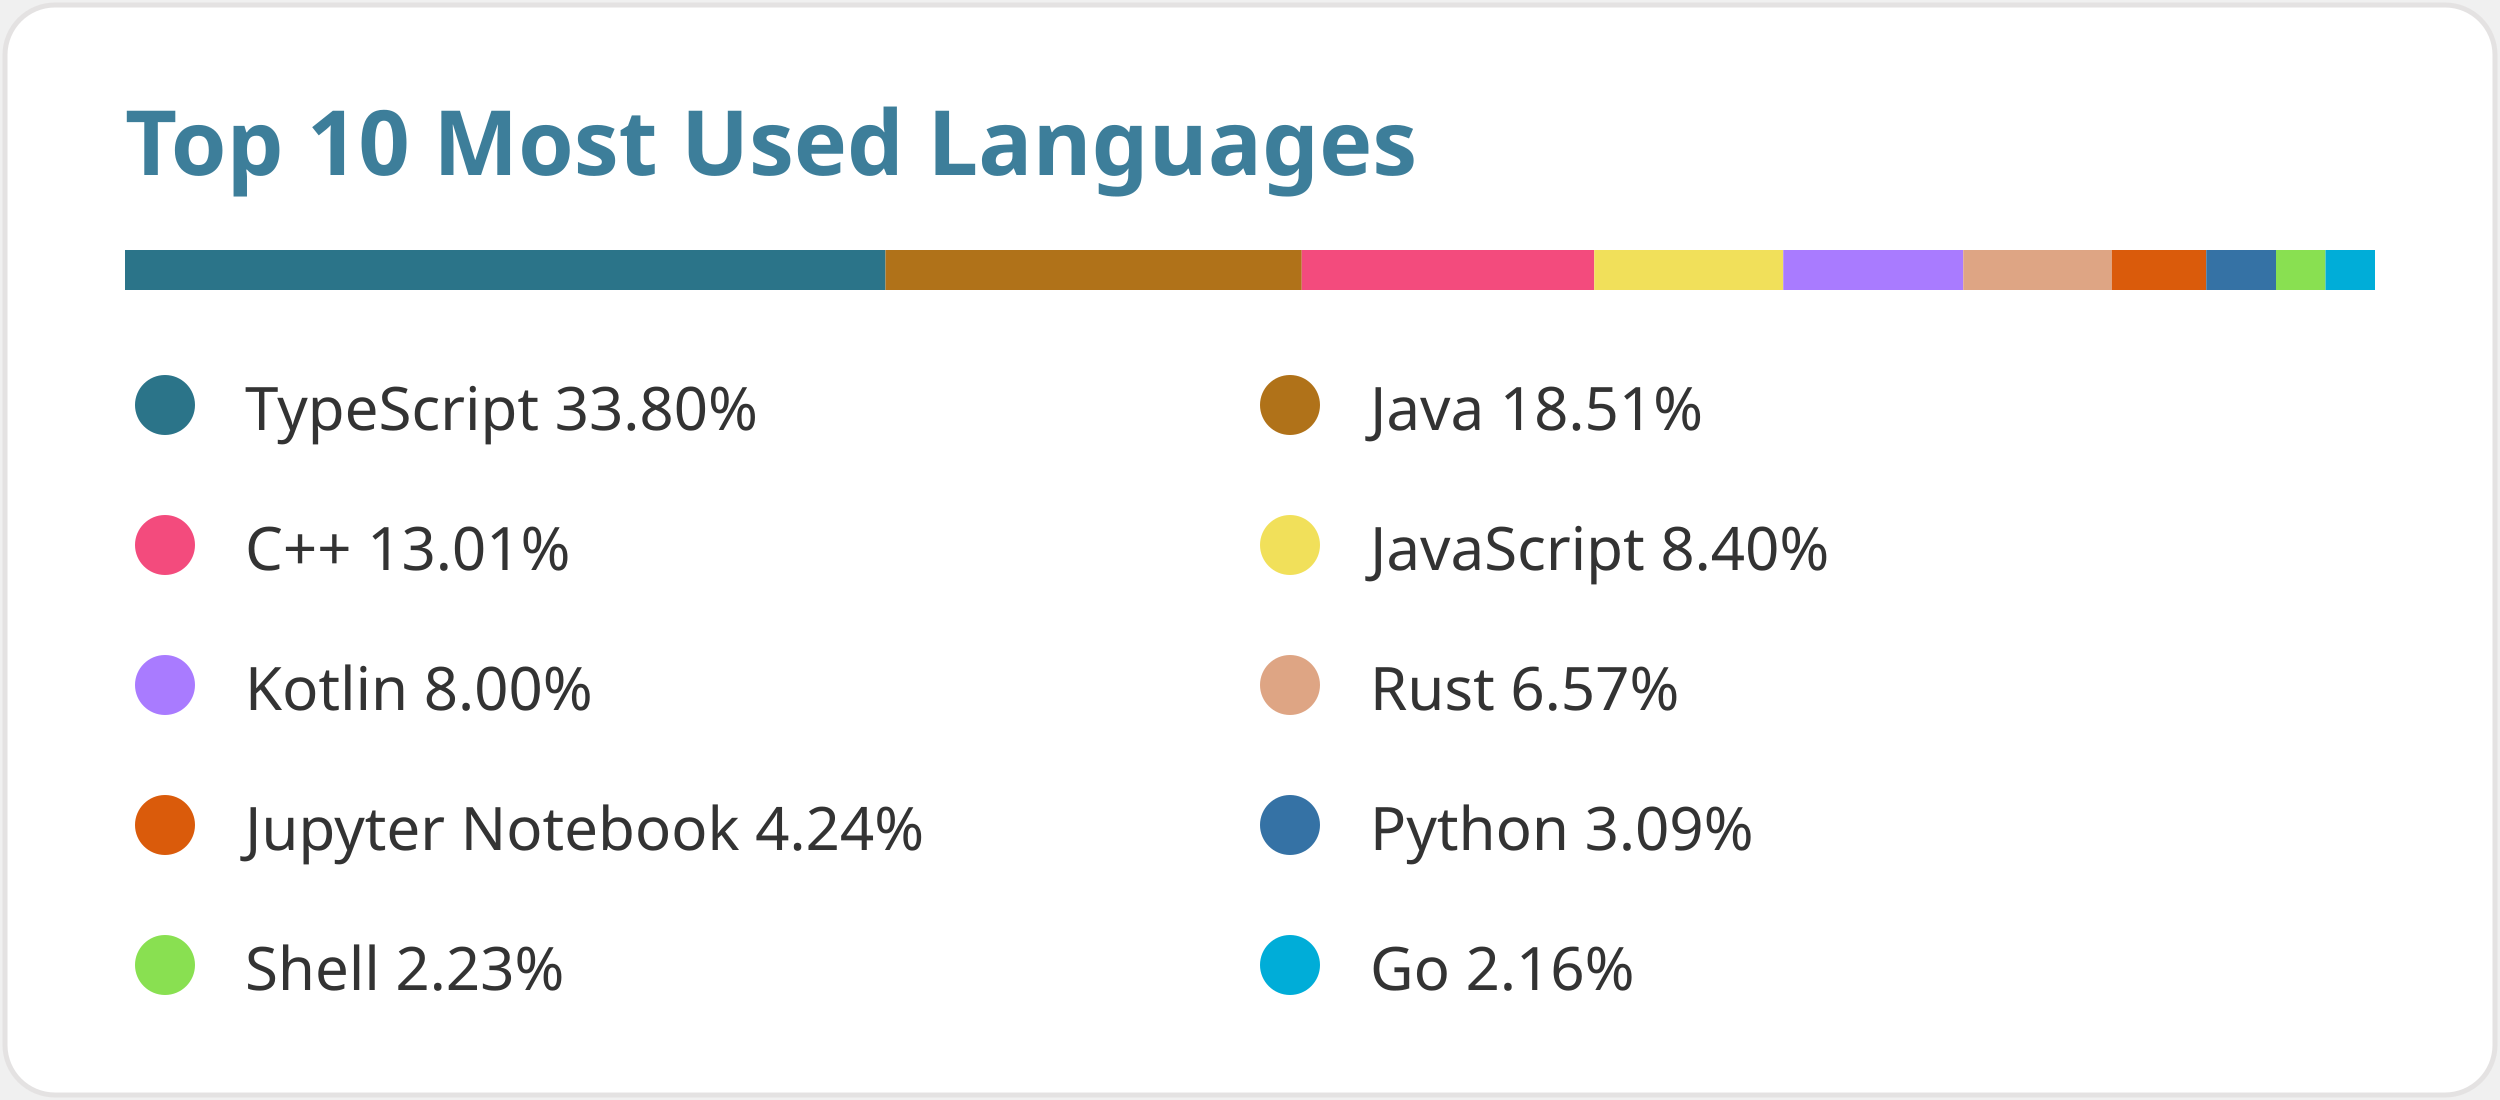
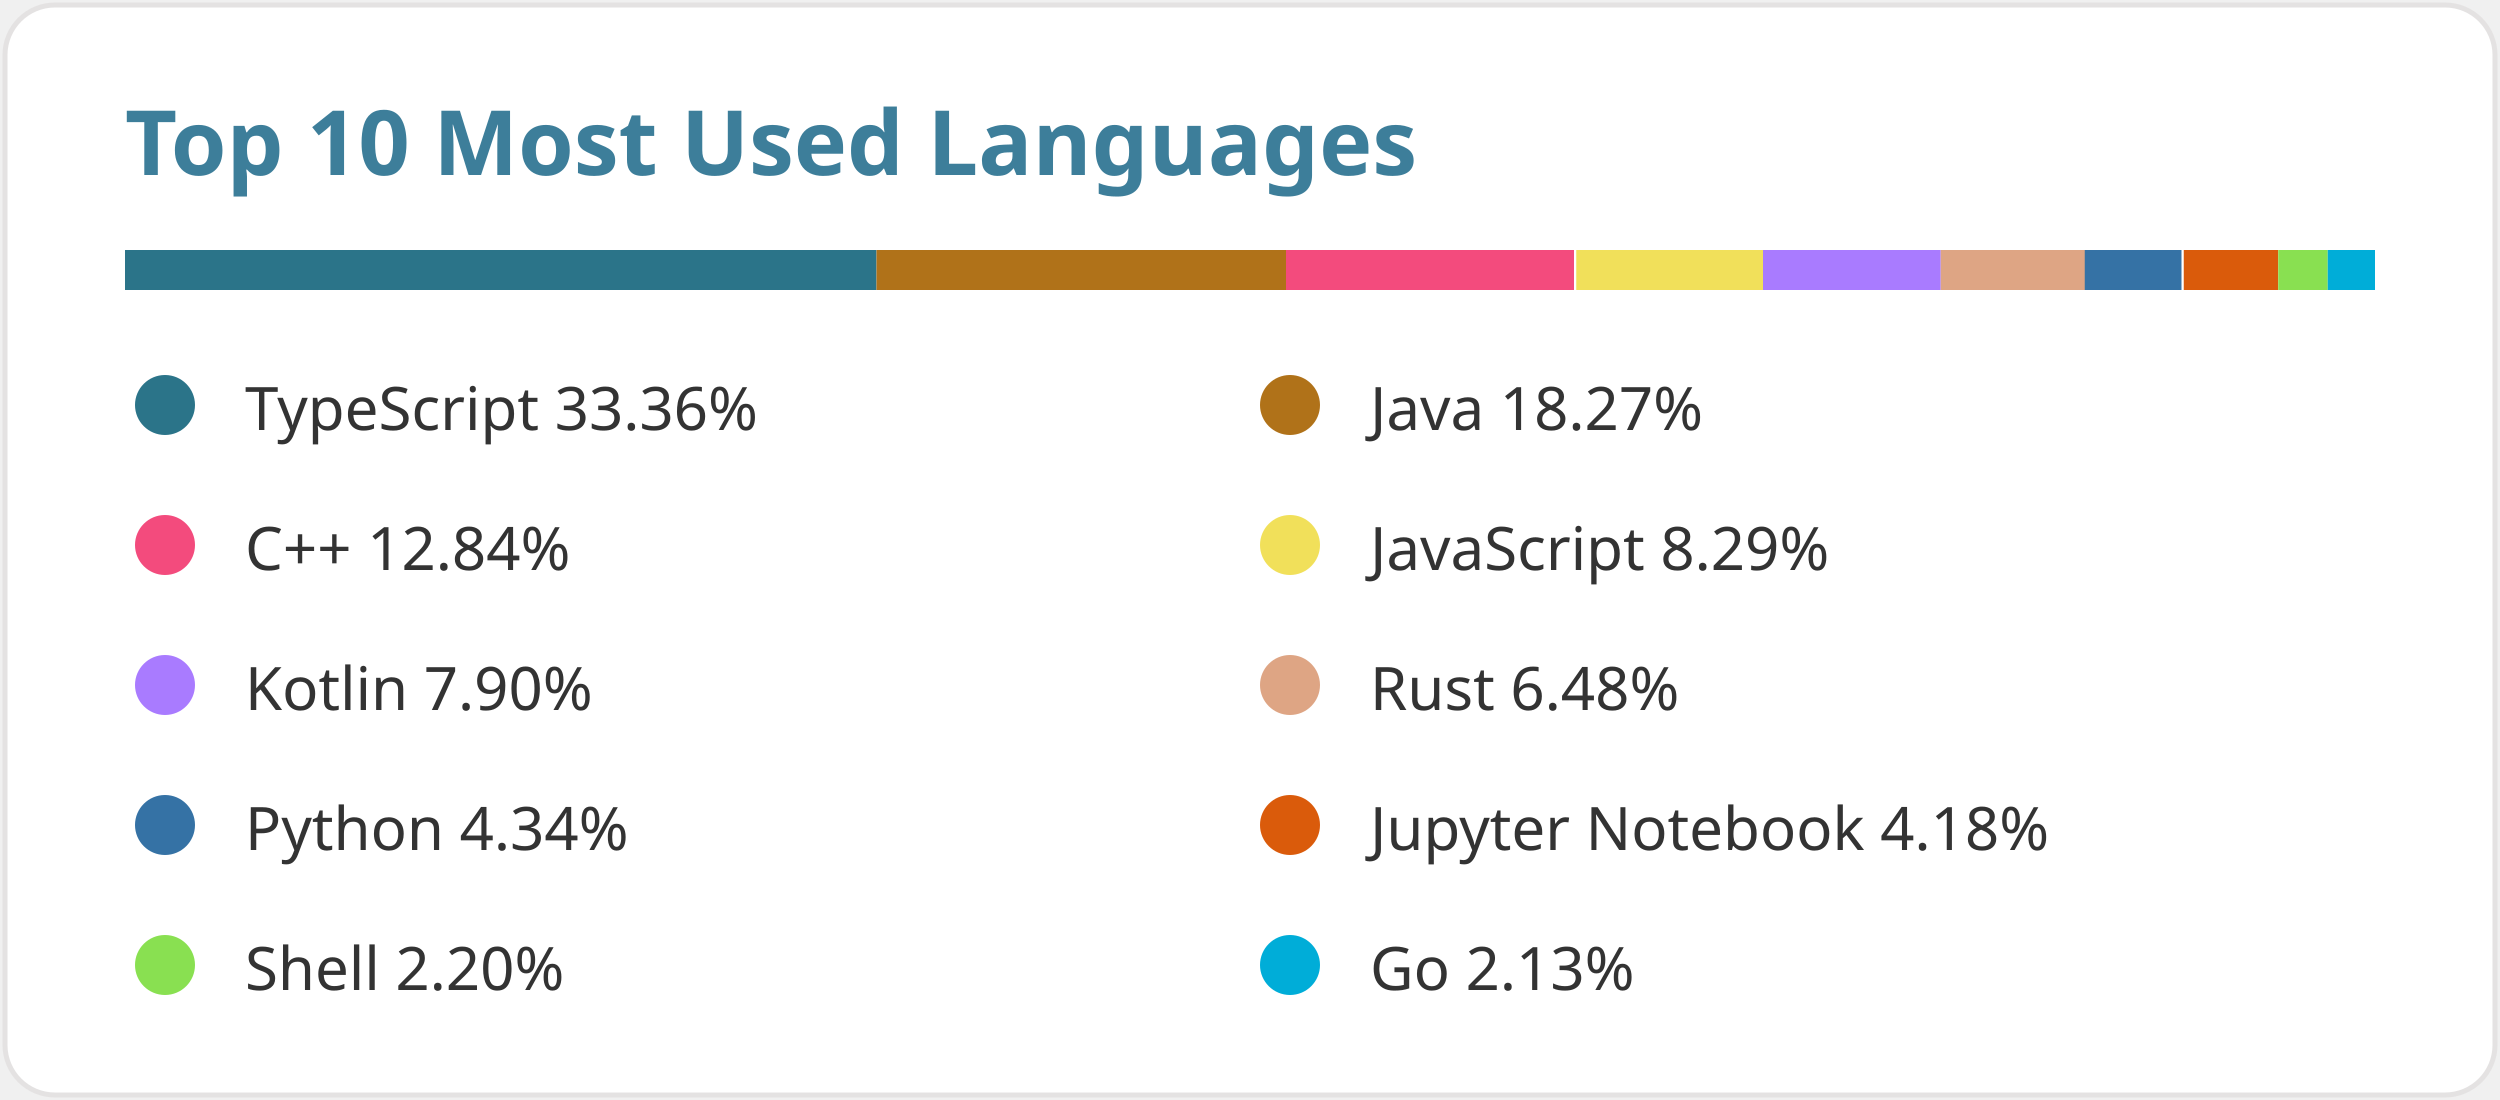
<svg xmlns="http://www.w3.org/2000/svg" width="500" height="220" viewBox="0 0 500 220" data-reactroot="">
  <style>text { font-family: 'Segoe UI', Ubuntu, Sans-Serif; fill: #333333; font-size: 12px; font-weight: 400; }</style>
  <rect width="498" height="218" x="1" y="1" rx="10" fill="#ffffff" stroke="#e4e2e2" />
  <text x="25" y="35" style="fill:#3d7e9a;font-size:18px;font-weight:600">Top 10 Most Used Languages</text>
  <g transform="translate(25, 50) scale(450, 8)">
-     <rect fill="#2b7489" x="0" width="0.338" height="1" />
-     <rect fill="#b07219" x="0.338" width="0.185" height="1" />
-     <rect fill="#f34b7d" x="0.523" width="0.13" height="1" />
-     <rect fill="#f1e05a" x="0.653" width="0.084" height="1" />
-     <rect fill="#A97BFF" x="0.737" width="0.08" height="1" />
-     <rect fill="#dea584" x="0.817" width="0.066" height="1" />
-     <rect fill="#DA5B0B" x="0.883" width="0.042" height="1" />
-     <rect fill="#3572A5" x="0.925" width="0.031" height="1" />
-     <rect fill="#89e051" x="0.956" width="0.022" height="1" />
-     <rect fill="#00ADD8" x="0.978" width="0.022" height="1" />
+     <rect fill="#2b7489" x="0" width="0.334" height="1" />
+     <rect fill="#b07219" x="0.334" width="0.183" height="1" />
+     <rect fill="#f34b7d" x="0.516" width="0.128" height="1" />
+     <rect fill="#f1e05a" x="0.645" width="0.083" height="1" />
+     <rect fill="#A97BFF" x="0.728" width="0.079" height="1" />
+     <rect fill="#dea584" x="0.807" width="0.065" height="1" />
+     <rect fill="#3572A5" x="0.871" width="0.043" height="1" />
+     <rect fill="#DA5B0B" x="0.915" width="0.042" height="1" />
+     <rect fill="#89e051" x="0.957" width="0.022" height="1" />
+     <rect fill="#00ADD8" x="0.979" width="0.021" height="1" />
  </g>
  <g transform="translate(25, 75)">
    <circle cx="8" cy="6" r="6" fill="#2b7489" />
-     <text x="24" y="11">TypeScript 33.80%</text>
+     <text x="24" y="11">TypeScript 33.36%</text>
  </g>
  <g transform="translate(250, 75)">
    <circle cx="8" cy="6" r="6" fill="#b07219" />
-     <text x="24" y="11">Java 18.51%</text>
+     <text x="24" y="11">Java 18.27%</text>
  </g>
  <g transform="translate(25, 103)">
    <circle cx="8" cy="6" r="6" fill="#f34b7d" />
-     <text x="24" y="11">C++ 13.01%</text>
+     <text x="24" y="11">C++ 12.84%</text>
  </g>
  <g transform="translate(250, 103)">
    <circle cx="8" cy="6" r="6" fill="#f1e05a" />
-     <text x="24" y="11">JavaScript 8.40%</text>
+     <text x="24" y="11">JavaScript 8.29%</text>
  </g>
  <g transform="translate(25, 131)">
    <circle cx="8" cy="6" r="6" fill="#A97BFF" />
-     <text x="24" y="11">Kotlin 8.00%</text>
+     <text x="24" y="11">Kotlin 7.90%</text>
  </g>
  <g transform="translate(250, 131)">
    <circle cx="8" cy="6" r="6" fill="#dea584" />
-     <text x="24" y="11">Rust 6.57%</text>
+     <text x="24" y="11">Rust 6.48%</text>
  </g>
  <g transform="translate(25, 159)">
-     <circle cx="8" cy="6" r="6" fill="#DA5B0B" />
-     <text x="24" y="11">Jupyter Notebook 4.24%</text>
+     <circle cx="8" cy="6" r="6" fill="#3572A5" />
+     <text x="24" y="11">Python 4.34%</text>
  </g>
  <g transform="translate(250, 159)">
-     <circle cx="8" cy="6" r="6" fill="#3572A5" />
-     <text x="24" y="11">Python 3.09%</text>
+     <circle cx="8" cy="6" r="6" fill="#DA5B0B" />
+     <text x="24" y="11">Jupyter Notebook 4.18%</text>
  </g>
  <g transform="translate(25, 187)">
    <circle cx="8" cy="6" r="6" fill="#89e051" />
-     <text x="24" y="11">Shell 2.23%</text>
+     <text x="24" y="11">Shell 2.20%</text>
  </g>
  <g transform="translate(250, 187)">
    <circle cx="8" cy="6" r="6" fill="#00ADD8" />
-     <text x="24" y="11">Go 2.16%</text>
+     <text x="24" y="11">Go 2.13%</text>
  </g>
</svg>
